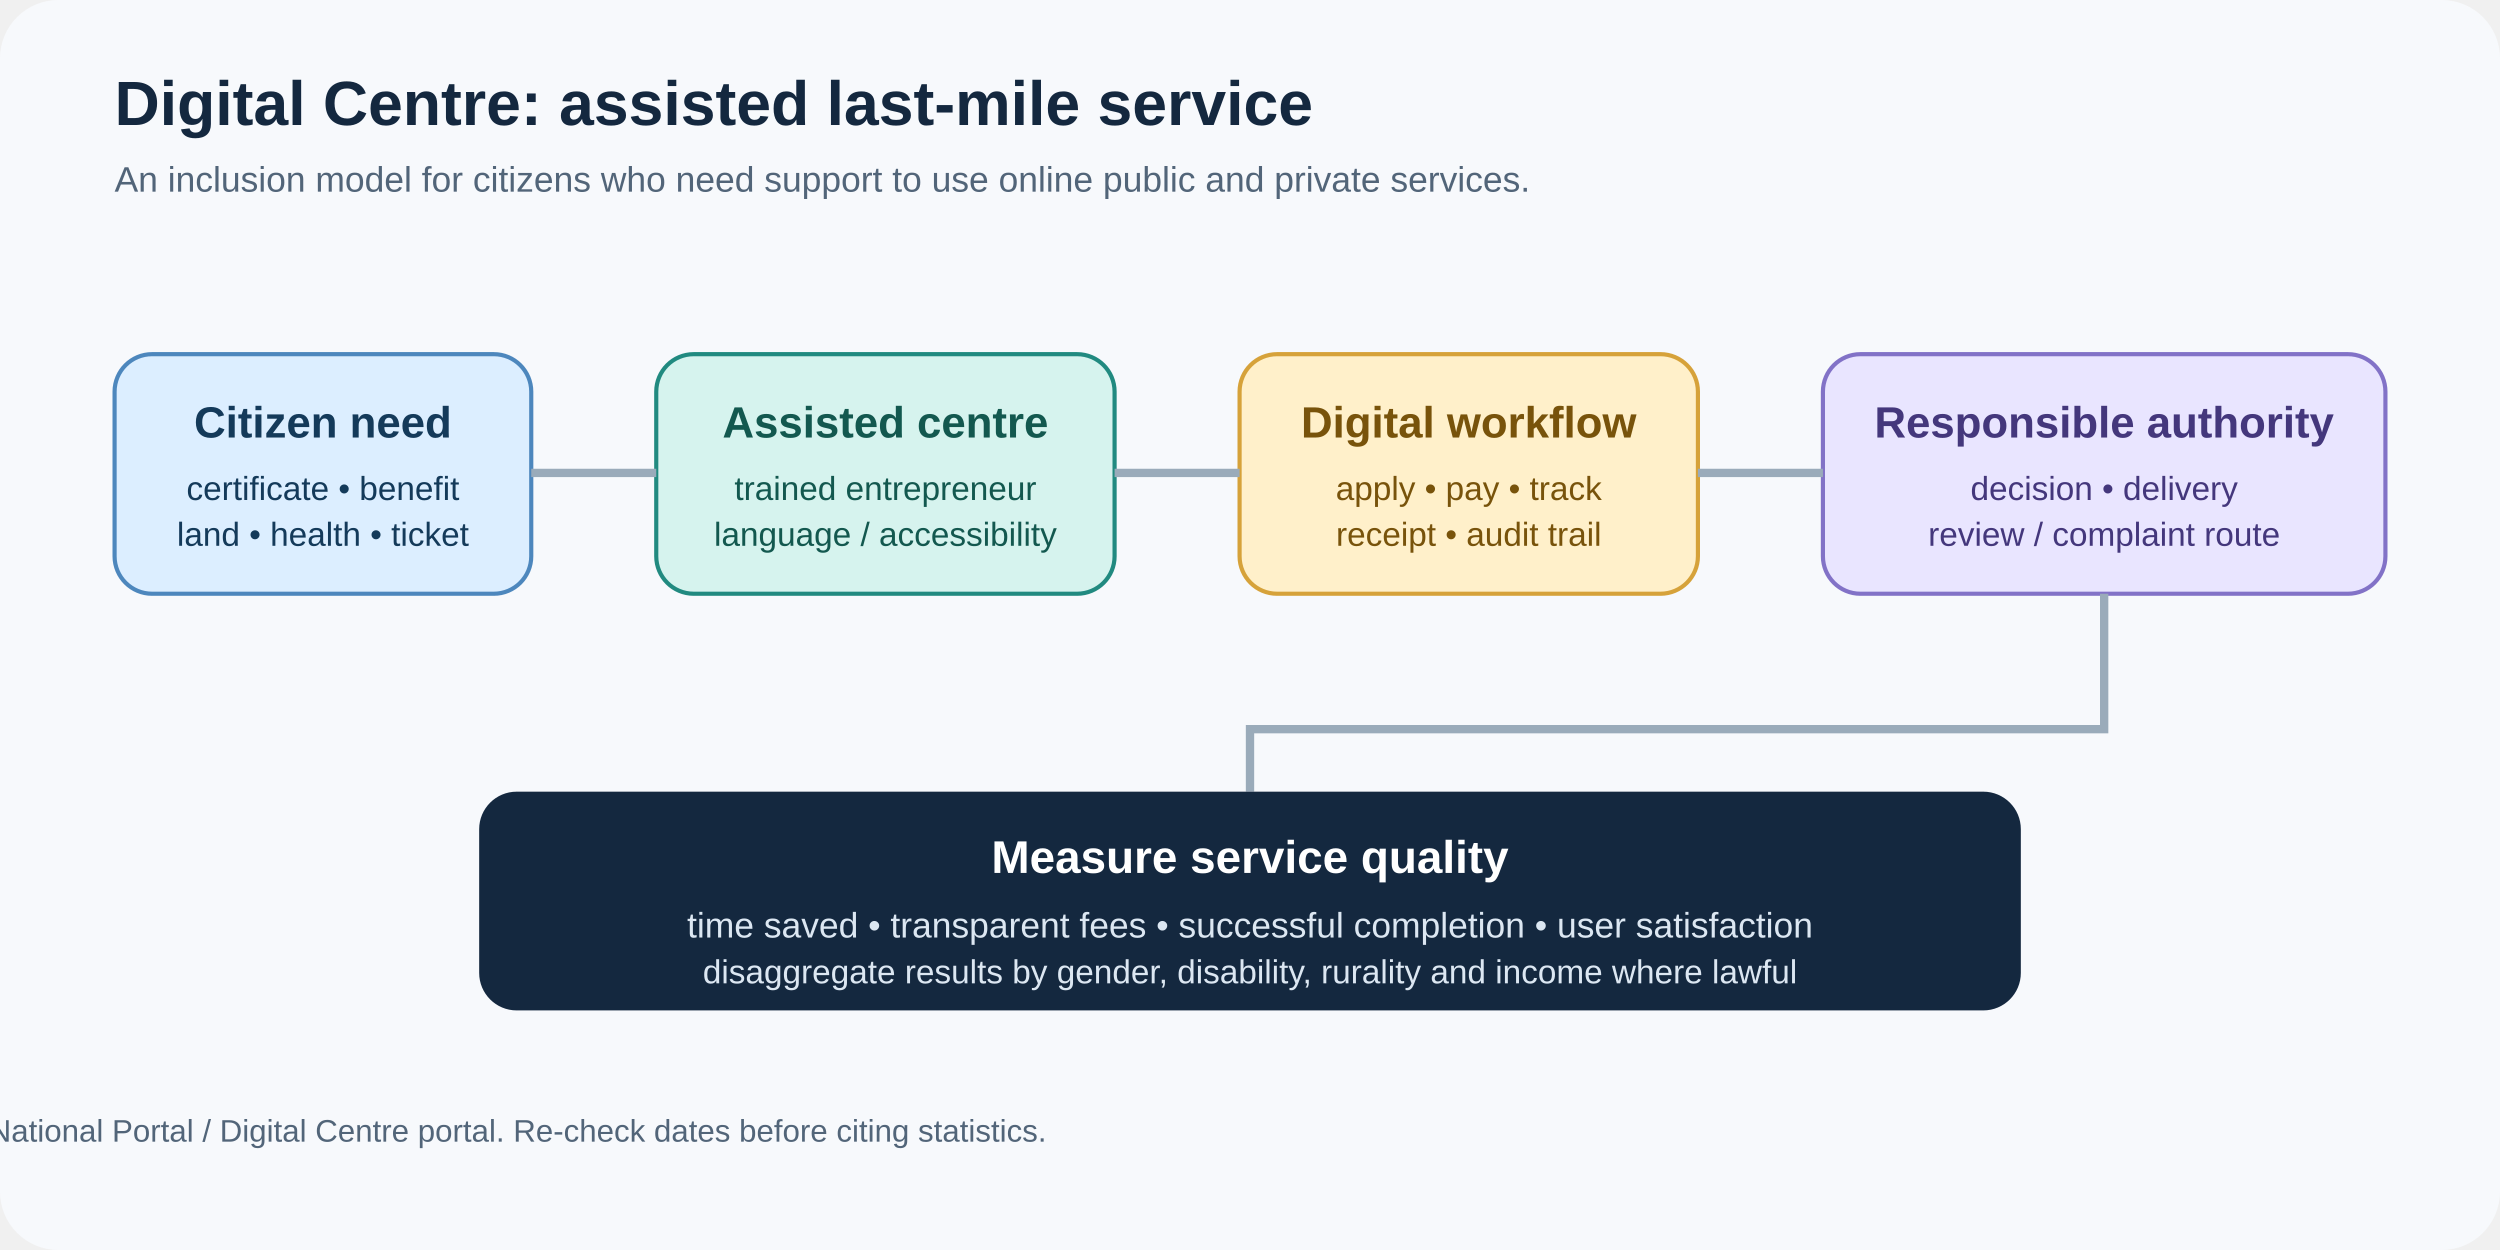
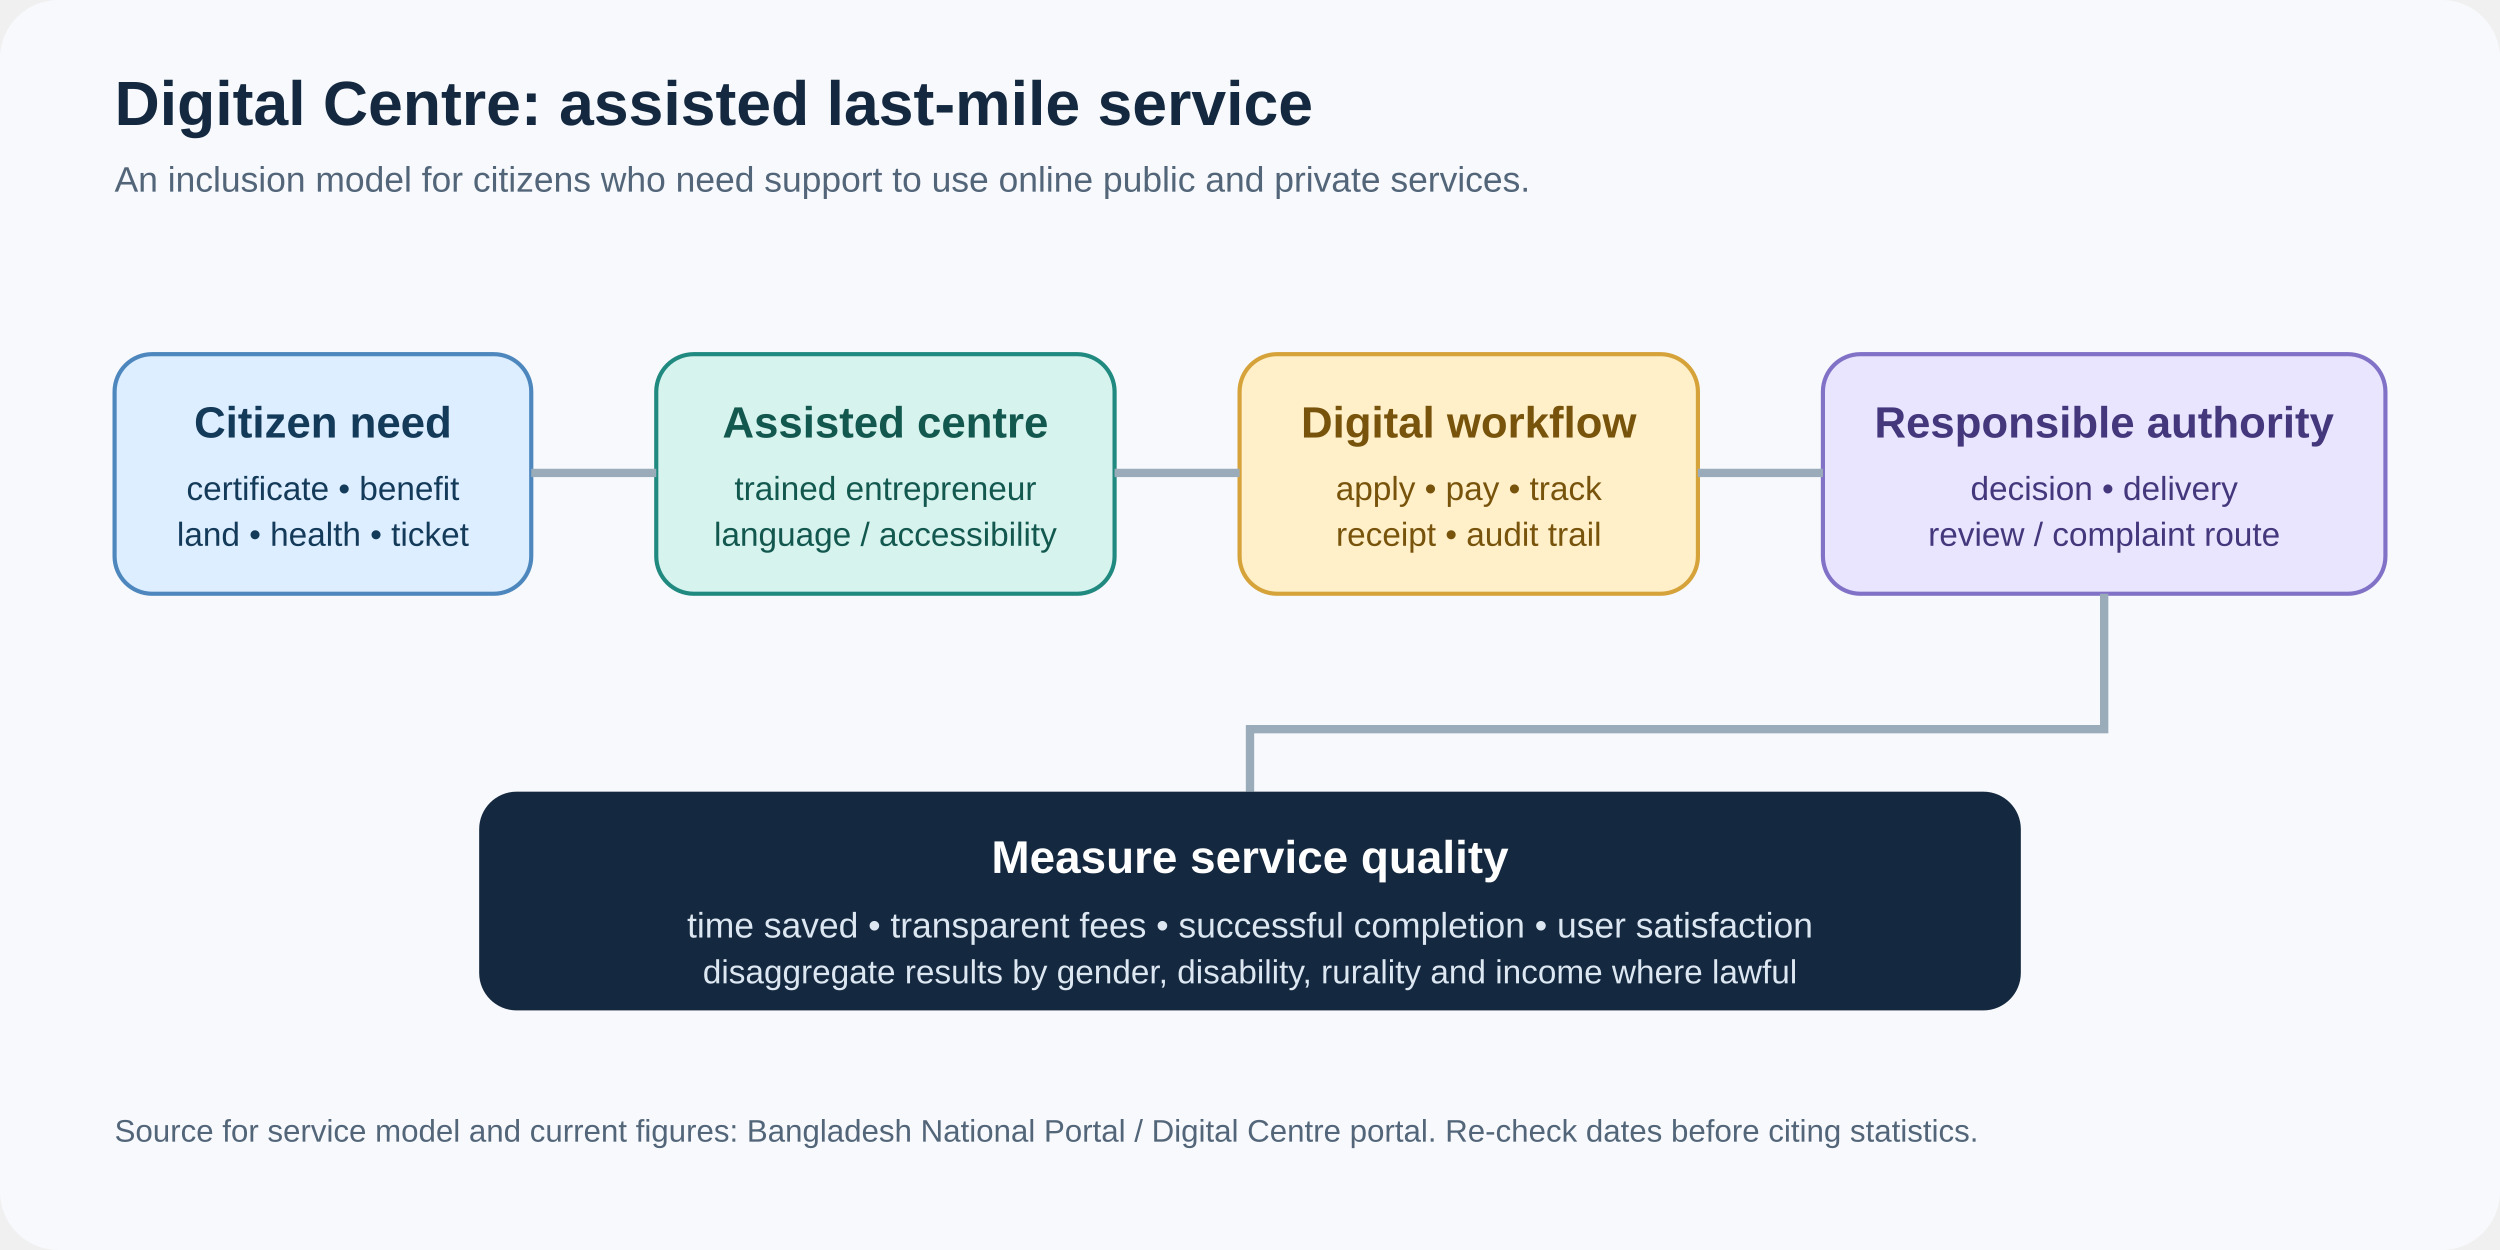
<svg xmlns="http://www.w3.org/2000/svg" viewBox="0 0 1200 600" role="img" aria-labelledby="t d">
  <rect width="1200" height="600" rx="28" fill="#f7f9fc" />
  <text x="55" y="60" font-size="30" font-family="Arial,sans-serif" font-weight="700" fill="#14283f">Digital Centre: assisted last-mile service</text>
  <text x="55" y="92" font-size="17" font-family="Arial,sans-serif" fill="#526579">An inclusion model for citizens who need support to use online public and private services.</text>
  <g font-family="Arial,sans-serif" text-anchor="middle">
    <rect x="55" y="170" width="200" height="115" rx="18" fill="#dceeff" stroke="#4d87bd" stroke-width="2" />
    <text x="155" y="210" font-size="21" font-weight="700" fill="#143a5a">Citizen need</text>
    <text x="155" y="240" font-size="16" fill="#143a5a">certificate • benefit</text>
    <text x="155" y="262" font-size="16" fill="#143a5a">land • health • ticket</text>
    <rect x="315" y="170" width="220" height="115" rx="18" fill="#d6f3ee" stroke="#218a80" stroke-width="2" />
    <text x="425" y="210" font-size="21" font-weight="700" fill="#13584f">Assisted centre</text>
    <text x="425" y="240" font-size="16" fill="#13584f">trained entrepreneur</text>
    <text x="425" y="262" font-size="16" fill="#13584f">language / accessibility</text>
    <rect x="595" y="170" width="220" height="115" rx="18" fill="#fff0ca" stroke="#d6a23a" stroke-width="2" />
    <text x="705" y="210" font-size="21" font-weight="700" fill="#78530b">Digital workflow</text>
    <text x="705" y="240" font-size="16" fill="#78530b">apply • pay • track</text>
    <text x="705" y="262" font-size="16" fill="#78530b">receipt • audit trail</text>
    <rect x="875" y="170" width="270" height="115" rx="18" fill="#e9e5ff" stroke="#8272c7" stroke-width="2" />
    <text x="1010" y="210" font-size="21" font-weight="700" fill="#44377c">Responsible authority</text>
    <text x="1010" y="240" font-size="16" fill="#44377c">decision • delivery</text>
    <text x="1010" y="262" font-size="16" fill="#44377c">review / complaint route</text>
    <g stroke="#9aabba" stroke-width="4" fill="none">
      <path d="M255 227 H315" />
      <path d="M535 227 H595" />
      <path d="M815 227 H875" />
    </g>
    <path d="M1010 285 V350 H600 V380" stroke="#9aabba" stroke-width="4" fill="none" />
    <rect x="230" y="380" width="740" height="105" rx="18" fill="#14283f" />
    <text x="600" y="419" font-size="22" font-family="Arial,sans-serif" font-weight="700" fill="#ffffff" text-anchor="middle">Measure service quality</text>
    <text x="600" y="450" font-size="17" font-family="Arial,sans-serif" fill="#dce7f2" text-anchor="middle">time saved • transparent fees • successful completion • user satisfaction</text>
    <text x="600" y="472" font-size="16" font-family="Arial,sans-serif" fill="#dce7f2" text-anchor="middle">disaggregate results by gender, disability, rurality and income where lawful</text>
-     <text x="55" y="548" font-family="Arial,sans-serif" font-size="15" fill="#526579">Source for service model and current figures: Bangladesh National Portal / Digital Centre portal. Re-check dates before citing statistics.</text>
+     <text x="55" y="548" font-family="Arial,sans-serif" font-size="15" fill="#526579" text-anchor="start">Source for service model and current figures: Bangladesh National Portal / Digital Centre portal. Re-check dates before citing statistics.</text>
  </g>
</svg>
